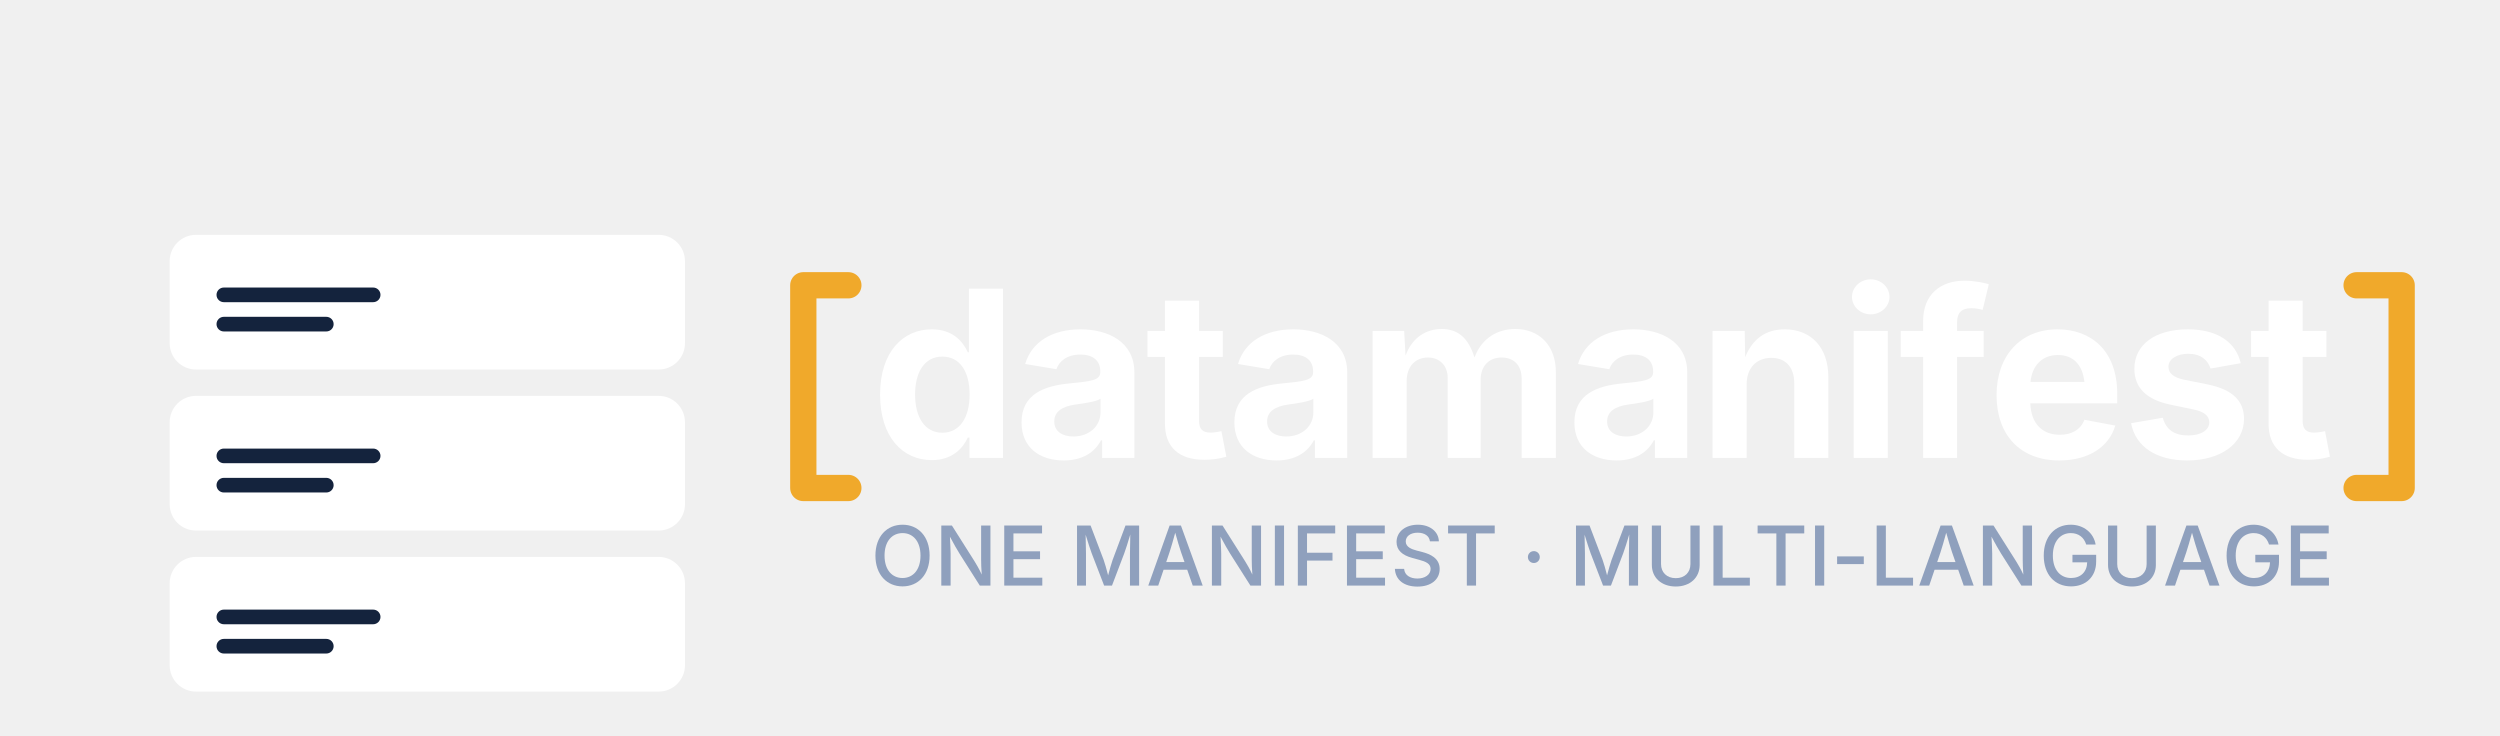
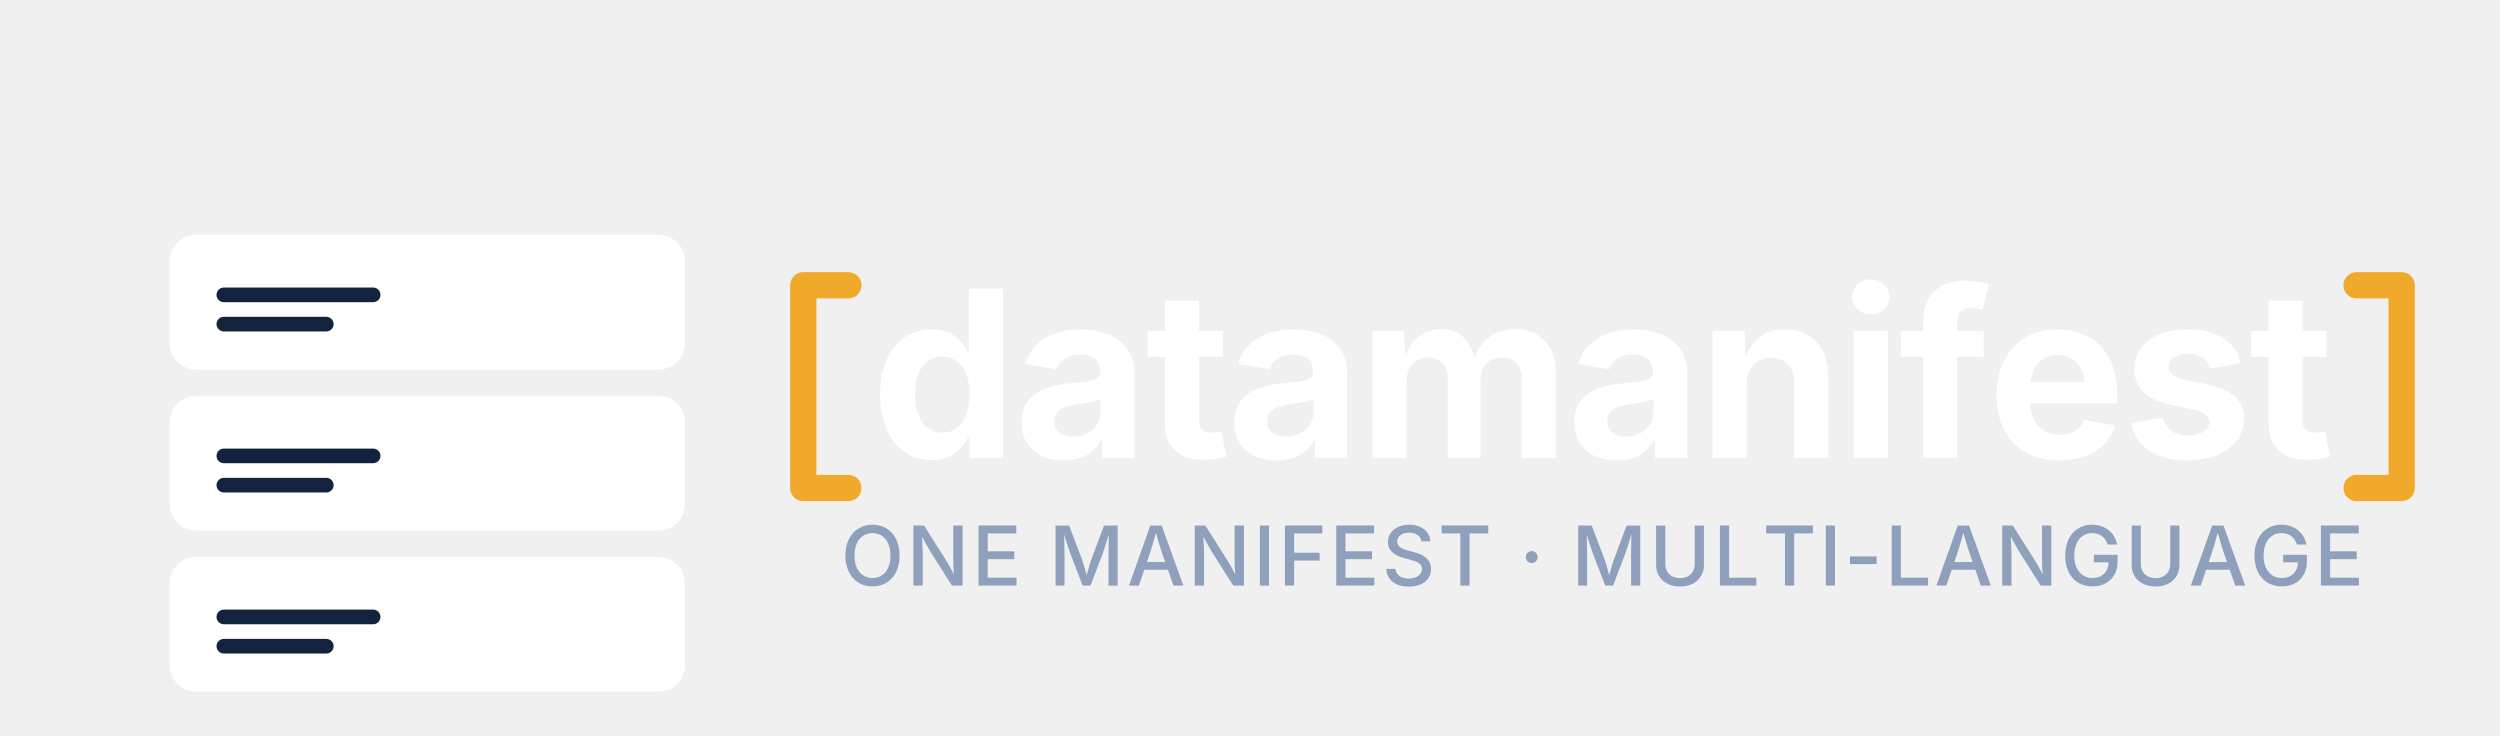
<svg xmlns="http://www.w3.org/2000/svg" viewBox="0 0 666 196" role="img" aria-label="datamanifest.toml">
  <g transform="translate(14,22) scale(0.78)">
    <rect x="40" y="52" width="176" height="46" rx="9" fill="#ffffff" />
    <rect x="56" y="70" width="56" height="5" rx="2.5" fill="#14233d" />
    <rect x="56" y="80" width="40" height="5" rx="2.5" fill="#14233d" />
    <rect x="40" y="107" width="176" height="46" rx="9" fill="#ffffff" />
    <rect x="56" y="125" width="56" height="5" rx="2.5" fill="#14233d" />
    <rect x="56" y="135" width="40" height="5" rx="2.5" fill="#14233d" />
    <rect x="40" y="162" width="176" height="46" rx="9" fill="#ffffff" />
    <rect x="56" y="180" width="56" height="5" rx="2.5" fill="#14233d" />
    <rect x="56" y="190" width="40" height="5" rx="2.5" fill="#14233d" />
  </g>
  <path d="M226.0 76 H214.0 V130 H226.0" fill="none" stroke="#F0A92B" stroke-width="7" stroke-linecap="round" stroke-linejoin="round" />
  <path d="M627.8 76 H639.8 V130 H627.8" fill="none" stroke="#F0A92B" stroke-width="7" stroke-linecap="round" stroke-linejoin="round" />
  <path transform="translate(232.00,122.00) scale(0.03027,-0.03027)" d="M537 -19C719 -19 812 89 853 179H868V0H1163V1490H863V930H853C813 1019 725 1132 535 1132C287 1132 81 939 81 557C81 185 279 -19 537 -19ZM629 222C473 222 389 361 389 558C389 754 471 892 629 892C783 892 869 761 869 558C869 356 782 222 629 222Z" fill="#ffffff" />
  <path transform="translate(270.08,122.00) scale(0.03027,-0.03027)" d="M440 -22C605 -22 713 51 767 155H777V0H1061V753C1061 1024 827 1132 587 1132C337 1132 157 1021 100 827L375 781C399 853 470 910 586 910C698 910 761 856 761 761V756C761 683 682 675 490 656C270 635 68 563 68 313C68 92 227 -22 440 -22ZM525 189C426 189 356 234 356 321C356 411 430 454 541 470C607 479 726 495 763 521V400C763 282 665 189 525 189Z" fill="#ffffff" />
  <path transform="translate(305.08,122.00) scale(0.03027,-0.03027)" d="M683 1118H474V1384H174V1118H20V889H174V301C174 96 296 -16 520 -16C580 -16 647 -9 714 11L671 236C649 230 599 223 576 223C503 223 474 256 474 327V889H683Z" fill="#ffffff" />
  <path transform="translate(326.78,122.00) scale(0.03027,-0.03027)" d="M440 -22C605 -22 713 51 767 155H777V0H1061V753C1061 1024 827 1132 587 1132C337 1132 157 1021 100 827L375 781C399 853 470 910 586 910C698 910 761 856 761 761V756C761 683 682 675 490 656C270 635 68 563 68 313C68 92 227 -22 440 -22ZM525 189C426 189 356 234 356 321C356 411 430 454 541 470C607 479 726 495 763 521V400C763 282 665 189 525 189Z" fill="#ffffff" />
  <path transform="translate(361.78,122.00) scale(0.03027,-0.03027)" d="M128 0H428V676C428 810 509 884 615 884C717 884 789 814 789 705V0H1079V688C1079 805 1149 884 1263 884C1364 884 1440 823 1440 697V0H1741V754C1741 997 1589 1135 1384 1135C1230 1135 1088 1056 1025 884C973 1054 880 1135 737 1135C603 1135 478 1064 418 901L406 1118H128Z" fill="#ffffff" />
  <path transform="translate(417.36,122.00) scale(0.03027,-0.03027)" d="M440 -22C605 -22 713 51 767 155H777V0H1061V753C1061 1024 827 1132 587 1132C337 1132 157 1021 100 827L375 781C399 853 470 910 586 910C698 910 761 856 761 761V756C761 683 682 675 490 656C270 635 68 563 68 313C68 92 227 -22 440 -22ZM525 189C426 189 356 234 356 321C356 411 430 454 541 470C607 479 726 495 763 521V400C763 282 665 189 525 189Z" fill="#ffffff" />
  <path transform="translate(452.35,122.00) scale(0.03027,-0.03027)" d="M428 647C428 795 517 881 645 881C771 881 847 798 847 659V0H1147V711C1147 973 995 1132 763 1132C591 1132 478 1043 415 887L411 1118H128V0H428Z" fill="#ffffff" />
  <path transform="translate(489.95,122.00) scale(0.03027,-0.03027)" d="M128 0H428V1118H128ZM278 1264C368 1264 443 1332 443 1418C443 1503 368 1572 278 1572C187 1572 113 1503 113 1418C113 1332 187 1264 278 1264Z" fill="#ffffff" />
  <path transform="translate(505.75,122.00) scale(0.03027,-0.03027)" d="M750 1118H516V1194C516 1272 550 1318 641 1318C680 1318 716 1310 741 1303L795 1529C758 1540 674 1560 580 1560C373 1560 217 1442 217 1204V1118H20V889H217V0H516V889H750Z" fill="#ffffff" />
  <path transform="translate(529.43,122.00) scale(0.03027,-0.03027)" d="M633 -22C893 -22 1071 99 1126 285L854 336C822 250 743 204 638 204C487 204 385 298 378 481H1143V565C1143 947 910 1132 618 1132C291 1132 81 898 81 553C81 200 291 -22 633 -22ZM380 669C392 807 478 906 621 906C760 906 839 815 854 669Z" fill="#ffffff" />
  <path transform="translate(565.36,122.00) scale(0.03027,-0.03027)" d="M572 -22C865 -22 1072 125 1072 345C1072 504 968 603 752 647L551 687C445 709 407 748 407 804C407 871 483 917 581 917C690 917 753 863 777 787L1043 834C1001 1016 842 1132 577 1132C294 1132 107 1000 107 785C107 618 213 512 429 468L622 428C720 408 766 372 766 313C766 246 695 198 581 198C458 198 386 249 357 354L78 306C117 98 302 -22 572 -22Z" fill="#ffffff" />
  <path transform="translate(599.08,122.00) scale(0.03027,-0.03027)" d="M683 1118H474V1384H174V1118H20V889H174V301C174 96 296 -16 520 -16C580 -16 647 -9 714 11L671 236C649 230 599 223 576 223C503 223 474 256 474 327V889H683Z" fill="#ffffff" />
-   <path transform="translate(232.00,156.00) scale(0.01074,-0.01074)" d="M786 -20C1172 -20 1457 268 1457 744C1457 1222 1172 1510 786 1510C399 1510 113 1222 113 744C113 268 399 -20 786 -20ZM786 188C530 188 339 384 339 744C339 1105 530 1302 786 1302C1040 1302 1231 1106 1231 744C1231 384 1040 188 786 188Z" fill="#8fa0bd" />
-   <path transform="translate(248.99,156.00) scale(0.01074,-0.01074)" d="M165 0H396V795C396 872 388 1026 379 1213C487 1013 544 910 617 793L1120 0H1384V1490H1153V642C1153 556 1157 417 1168 273C1102 416 1035 529 989 603L428 1490H165Z" fill="#8fa0bd" />
-   <path transform="translate(265.76,156.00) scale(0.01074,-0.01074)" d="M165 0H1109V196H393V655H1053V850H393V1294H1103V1490H165Z" fill="#8fa0bd" />
-   <path transform="translate(285.15,156.00) scale(0.01074,-0.01074)" d="M165 0H387V802C387 916 382 1107 378 1263C435 1079 494 892 528 802L837 0H1032L1337 802C1371 895 1433 1087 1486 1268C1483 1102 1478 912 1478 802V0H1705V1490H1367L1047 635C1018 553 971 387 936 254C902 390 855 555 826 635L501 1490H165Z" fill="#8fa0bd" />
-   <path transform="translate(305.35,156.00) scale(0.01074,-0.01074)" d="M51 0H298L431 393H1017L1154 0H1401L861 1490H581ZM496 583 579 829C616 943 662 1098 720 1311C779 1100 824 948 864 829L950 583Z" fill="#8fa0bd" />
-   <path transform="translate(321.08,156.00) scale(0.01074,-0.01074)" d="M165 0H396V795C396 872 388 1026 379 1213C487 1013 544 910 617 793L1120 0H1384V1490H1153V642C1153 556 1157 417 1168 273C1102 416 1035 529 989 603L428 1490H165Z" fill="#8fa0bd" />
-   <path transform="translate(337.85,156.00) scale(0.01074,-0.01074)" d="M393 1490H165V0H393Z" fill="#8fa0bd" />
-   <path transform="translate(343.97,156.00) scale(0.01074,-0.01074)" d="M165 0H393V620H1025V815H393V1294H1092V1490H165Z" fill="#8fa0bd" />
-   <path transform="translate(357.06,156.00) scale(0.01074,-0.01074)" d="M165 0H1109V196H393V655H1053V850H393V1294H1103V1490H165Z" fill="#8fa0bd" />
-   <path transform="translate(370.46,156.00) scale(0.01074,-0.01074)" d="M665 -25C1015 -25 1217 159 1217 412C1217 681 978 783 788 832L643 870C529 900 375 953 375 1094C375 1220 489 1312 670 1312C839 1312 960 1234 975 1098H1197C1190 1335 981 1510 675 1510C375 1510 147 1339 147 1081C147 877 291 752 535 687L709 639C869 596 992 545 992 415C992 271 853 175 664 175C492 175 348 251 335 414H106C120 142 330 -25 665 -25Z" fill="#8fa0bd" />
-   <path transform="translate(384.80,156.00) scale(0.01074,-0.01074)" d="M90 1294H555V0H784V1294H1247V1490H90Z" fill="#8fa0bd" />
-   <path transform="translate(405.28,156.00) scale(0.01074,-0.01074)" d="M311 560C393 560 458 625 458 707C458 790 393 855 311 855C228 855 163 790 163 707C163 625 228 560 311 560Z" fill="#8fa0bd" />
-   <path transform="translate(418.07,156.00) scale(0.01074,-0.01074)" d="M165 0H387V802C387 916 382 1107 378 1263C435 1079 494 892 528 802L837 0H1032L1337 802C1371 895 1433 1087 1486 1268C1483 1102 1478 912 1478 802V0H1705V1490H1367L1047 635C1018 553 971 387 936 254C902 390 855 555 826 635L501 1490H165Z" fill="#8fa0bd" />
-   <path transform="translate(438.28,156.00) scale(0.01074,-0.01074)" d="M759 -23C1115 -23 1351 199 1351 512V1490H1122V531C1122 330 983 184 759 184C534 184 393 330 393 531V1490H165V512C165 199 400 -23 759 -23Z" fill="#8fa0bd" />
-   <path transform="translate(454.69,156.00) scale(0.01074,-0.01074)" d="M165 0H1068V196H393V1490H165Z" fill="#8fa0bd" />
-   <path transform="translate(467.26,156.00) scale(0.01074,-0.01074)" d="M90 1294H555V0H784V1294H1247V1490H90Z" fill="#8fa0bd" />
-   <path transform="translate(481.75,156.00) scale(0.01074,-0.01074)" d="M393 1490H165V0H393Z" fill="#8fa0bd" />
-   <path transform="translate(487.87,156.00) scale(0.01074,-0.01074)" d="M805 724H143V533H805Z" fill="#8fa0bd" />
-   <path transform="translate(498.17,156.00) scale(0.01074,-0.01074)" d="M165 0H1068V196H393V1490H165Z" fill="#8fa0bd" />
-   <path transform="translate(510.74,156.00) scale(0.01074,-0.01074)" d="M51 0H298L431 393H1017L1154 0H1401L861 1490H581ZM496 583 579 829C616 943 662 1098 720 1311C779 1100 824 948 864 829L950 583Z" fill="#8fa0bd" />
-   <path transform="translate(526.47,156.00) scale(0.01074,-0.01074)" d="M165 0H396V795C396 872 388 1026 379 1213C487 1013 544 910 617 793L1120 0H1384V1490H1153V642C1153 556 1157 417 1168 273C1102 416 1035 529 989 603L428 1490H165Z" fill="#8fa0bd" />
-   <path transform="translate(543.24,156.00) scale(0.01074,-0.01074)" d="M791 -20C1152 -20 1413 216 1413 593V764H825V576H1190C1185 338 1028 188 792 188C529 188 339 386 339 745C339 1105 532 1302 783 1302C979 1302 1112 1193 1166 1019H1400C1350 1309 1102 1510 781 1510C395 1510 113 1220 113 744C113 273 386 -20 791 -20Z" fill="#8fa0bd" />
-   <path transform="translate(559.81,156.00) scale(0.01074,-0.01074)" d="M759 -23C1115 -23 1351 199 1351 512V1490H1122V531C1122 330 983 184 759 184C534 184 393 330 393 531V1490H165V512C165 199 400 -23 759 -23Z" fill="#8fa0bd" />
-   <path transform="translate(576.22,156.00) scale(0.01074,-0.01074)" d="M51 0H298L431 393H1017L1154 0H1401L861 1490H581ZM496 583 579 829C616 943 662 1098 720 1311C779 1100 824 948 864 829L950 583Z" fill="#8fa0bd" />
-   <path transform="translate(591.95,156.00) scale(0.01074,-0.01074)" d="M791 -20C1152 -20 1413 216 1413 593V764H825V576H1190C1185 338 1028 188 792 188C529 188 339 386 339 745C339 1105 532 1302 783 1302C979 1302 1112 1193 1166 1019H1400C1350 1309 1102 1510 781 1510C395 1510 113 1220 113 744C113 273 386 -20 791 -20Z" fill="#8fa0bd" />
-   <path transform="translate(608.52,156.00) scale(0.01074,-0.01074)" d="M165 0H1109V196H393V655H1053V850H393V1294H1103V1490H165Z" fill="#8fa0bd" />
+   <path transform="translate(224.00,156.00) scale(0.01074,-0.01074)" d="M786 -20C1172 -20 1457 268 1457 744C1457 1222 1172 1510 786 1510C399 1510 113 1222 113 744C113 268 399 -20 786 -20ZM786 188C530 188 339 384 339 744C339 1105 530 1302 786 1302C1040 1302 1231 1106 1231 744C1231 384 1040 188 786 188Z" fill="#8fa0bd" />
+   <path transform="translate(241.56,156.00) scale(0.01074,-0.01074)" d="M165 0H396V795C396 872 388 1026 379 1213C487 1013 544 910 617 793L1120 0H1384V1490H1153V642C1153 556 1157 417 1168 273C1102 416 1035 529 989 603L428 1490H165Z" fill="#8fa0bd" />
+   <path transform="translate(258.90,156.00) scale(0.01074,-0.01074)" d="M165 0H1109V196H393V655H1053V850H393V1294H1103V1490H165Z" fill="#8fa0bd" />
+   <path transform="translate(279.43,156.00) scale(0.01074,-0.01074)" d="M165 0H387V802C387 916 382 1107 378 1263C435 1079 494 892 528 802L837 0H1032L1337 802C1371 895 1433 1087 1486 1268C1483 1102 1478 912 1478 802V0H1705V1490H1367L1047 635C1018 553 971 387 936 254C902 390 855 555 826 635L501 1490H165Z" fill="#8fa0bd" />
+   <path transform="translate(300.21,156.00) scale(0.01074,-0.01074)" d="M51 0H298L431 393H1017L1154 0H1401L861 1490H581ZM496 583 579 829C616 943 662 1098 720 1311C779 1100 824 948 864 829L950 583Z" fill="#8fa0bd" />
+   <path transform="translate(316.51,156.00) scale(0.01074,-0.01074)" d="M165 0H396V795C396 872 388 1026 379 1213C487 1013 544 910 617 793L1120 0H1384V1490H1153V642C1153 556 1157 417 1168 273C1102 416 1035 529 989 603L428 1490H165Z" fill="#8fa0bd" />
+   <path transform="translate(333.85,156.00) scale(0.01074,-0.01074)" d="M393 1490H165V0H393Z" fill="#8fa0bd" />
+   <path transform="translate(340.54,156.00) scale(0.01074,-0.01074)" d="M165 0H393V620H1025V815H393V1294H1092V1490H165Z" fill="#8fa0bd" />
+   <path transform="translate(354.21,156.00) scale(0.01074,-0.01074)" d="M165 0H1109V196H393V655H1053V850H393V1294H1103V1490H165Z" fill="#8fa0bd" />
+   <path transform="translate(368.17,156.00) scale(0.01074,-0.01074)" d="M665 -25C1015 -25 1217 159 1217 412C1217 681 978 783 788 832L643 870C529 900 375 953 375 1094C375 1220 489 1312 670 1312C839 1312 960 1234 975 1098H1197C1190 1335 981 1510 675 1510C375 1510 147 1339 147 1081C147 877 291 752 535 687L709 639C869 596 992 545 992 415C992 271 853 175 664 175C492 175 348 251 335 414H106C120 142 330 -25 665 -25Z" fill="#8fa0bd" />
+   <path transform="translate(383.08,156.00) scale(0.01074,-0.01074)" d="M90 1294H555V0H784V1294H1247V1490H90Z" fill="#8fa0bd" />
+   <path transform="translate(404.71,156.00) scale(0.01074,-0.01074)" d="M311 560C393 560 458 625 458 707C458 790 393 855 311 855C228 855 163 790 163 707C163 625 228 560 311 560Z" fill="#8fa0bd" />
+   <path transform="translate(418.65,156.00) scale(0.01074,-0.01074)" d="M165 0H387V802C387 916 382 1107 378 1263C435 1079 494 892 528 802L837 0H1032L1337 802C1371 895 1433 1087 1486 1268C1483 1102 1478 912 1478 802V0H1705V1490H1367L1047 635C1018 553 971 387 936 254C902 390 855 555 826 635L501 1490H165Z" fill="#8fa0bd" />
+   <path transform="translate(439.42,156.00) scale(0.01074,-0.01074)" d="M759 -23C1115 -23 1351 199 1351 512V1490H1122V531C1122 330 983 184 759 184C534 184 393 330 393 531V1490H165V512C165 199 400 -23 759 -23Z" fill="#8fa0bd" />
+   <path transform="translate(456.41,156.00) scale(0.01074,-0.01074)" d="M165 0H1068V196H393V1490H165Z" fill="#8fa0bd" />
+   <path transform="translate(469.55,156.00) scale(0.01074,-0.01074)" d="M90 1294H555V0H784V1294H1247V1490H90Z" fill="#8fa0bd" />
+   <path transform="translate(484.61,156.00) scale(0.01074,-0.01074)" d="M393 1490H165V0H393Z" fill="#8fa0bd" />
+   <path transform="translate(491.30,156.00) scale(0.01074,-0.01074)" d="M805 724H143V533H805Z" fill="#8fa0bd" />
+   <path transform="translate(502.17,156.00) scale(0.01074,-0.01074)" d="M165 0H1068V196H393V1490H165Z" fill="#8fa0bd" />
+   <path transform="translate(515.31,156.00) scale(0.01074,-0.01074)" d="M51 0H298L431 393H1017L1154 0H1401L861 1490H581ZM496 583 579 829C616 943 662 1098 720 1311C779 1100 824 948 864 829L950 583Z" fill="#8fa0bd" />
+   <path transform="translate(531.61,156.00) scale(0.01074,-0.01074)" d="M165 0H396V795C396 872 388 1026 379 1213C487 1013 544 910 617 793L1120 0H1384V1490H1153V642C1153 556 1157 417 1168 273C1102 416 1035 529 989 603L428 1490H165Z" fill="#8fa0bd" />
+   <path transform="translate(548.95,156.00) scale(0.01074,-0.01074)" d="M791 -20C1152 -20 1413 216 1413 593V764H825V576H1190C1185 338 1028 188 792 188C529 188 339 386 339 745C339 1105 532 1302 783 1302C979 1302 1112 1193 1166 1019H1400C1350 1309 1102 1510 781 1510C395 1510 113 1220 113 744C113 273 386 -20 791 -20Z" fill="#8fa0bd" />
+   <path transform="translate(566.10,156.00) scale(0.01074,-0.01074)" d="M759 -23C1115 -23 1351 199 1351 512V1490H1122V531C1122 330 983 184 759 184C534 184 393 330 393 531V1490H165V512C165 199 400 -23 759 -23Z" fill="#8fa0bd" />
+   <path transform="translate(583.08,156.00) scale(0.01074,-0.01074)" d="M51 0H298L431 393H1017L1154 0H1401L861 1490H581ZM496 583 579 829C616 943 662 1098 720 1311C779 1100 824 948 864 829L950 583Z" fill="#8fa0bd" />
+   <path transform="translate(599.38,156.00) scale(0.01074,-0.01074)" d="M791 -20C1152 -20 1413 216 1413 593V764H825V576H1190C1185 338 1028 188 792 188C529 188 339 386 339 745C339 1105 532 1302 783 1302C979 1302 1112 1193 1166 1019H1400C1350 1309 1102 1510 781 1510C395 1510 113 1220 113 744C113 273 386 -20 791 -20Z" fill="#8fa0bd" />
+   <path transform="translate(616.52,156.00) scale(0.01074,-0.01074)" d="M165 0H1109V196H393V655H1053V850H393V1294H1103V1490H165Z" fill="#8fa0bd" />
</svg>
